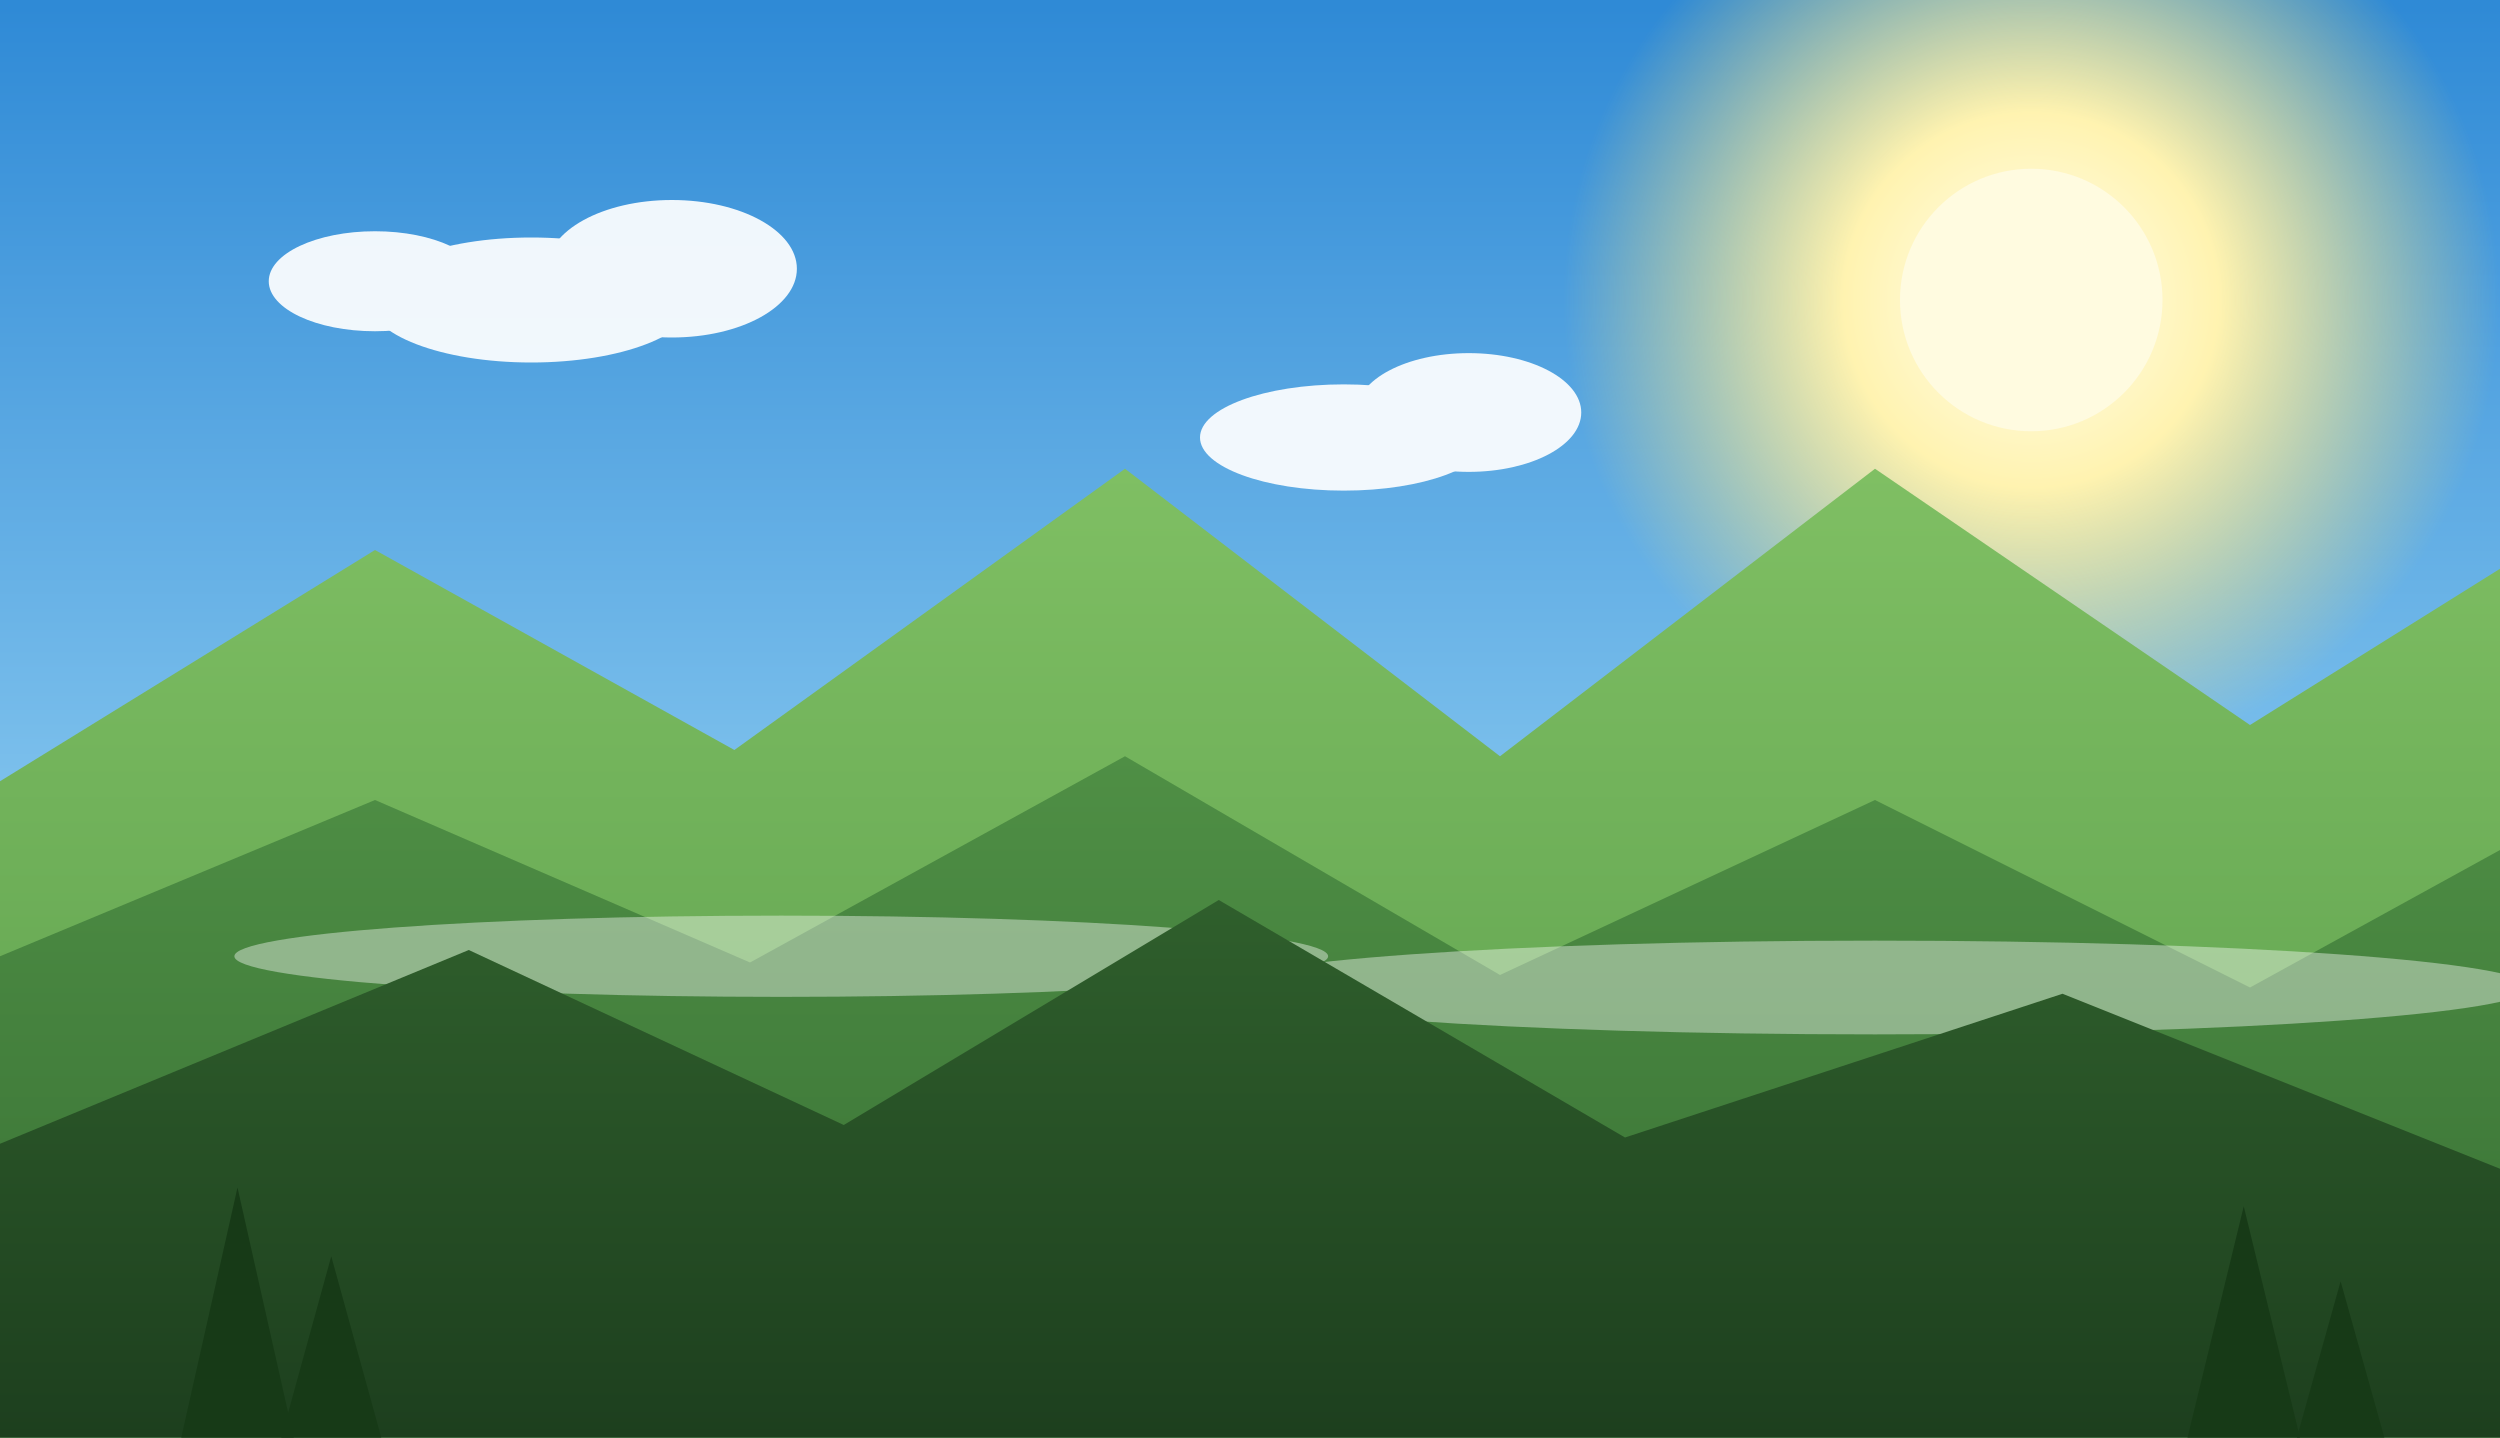
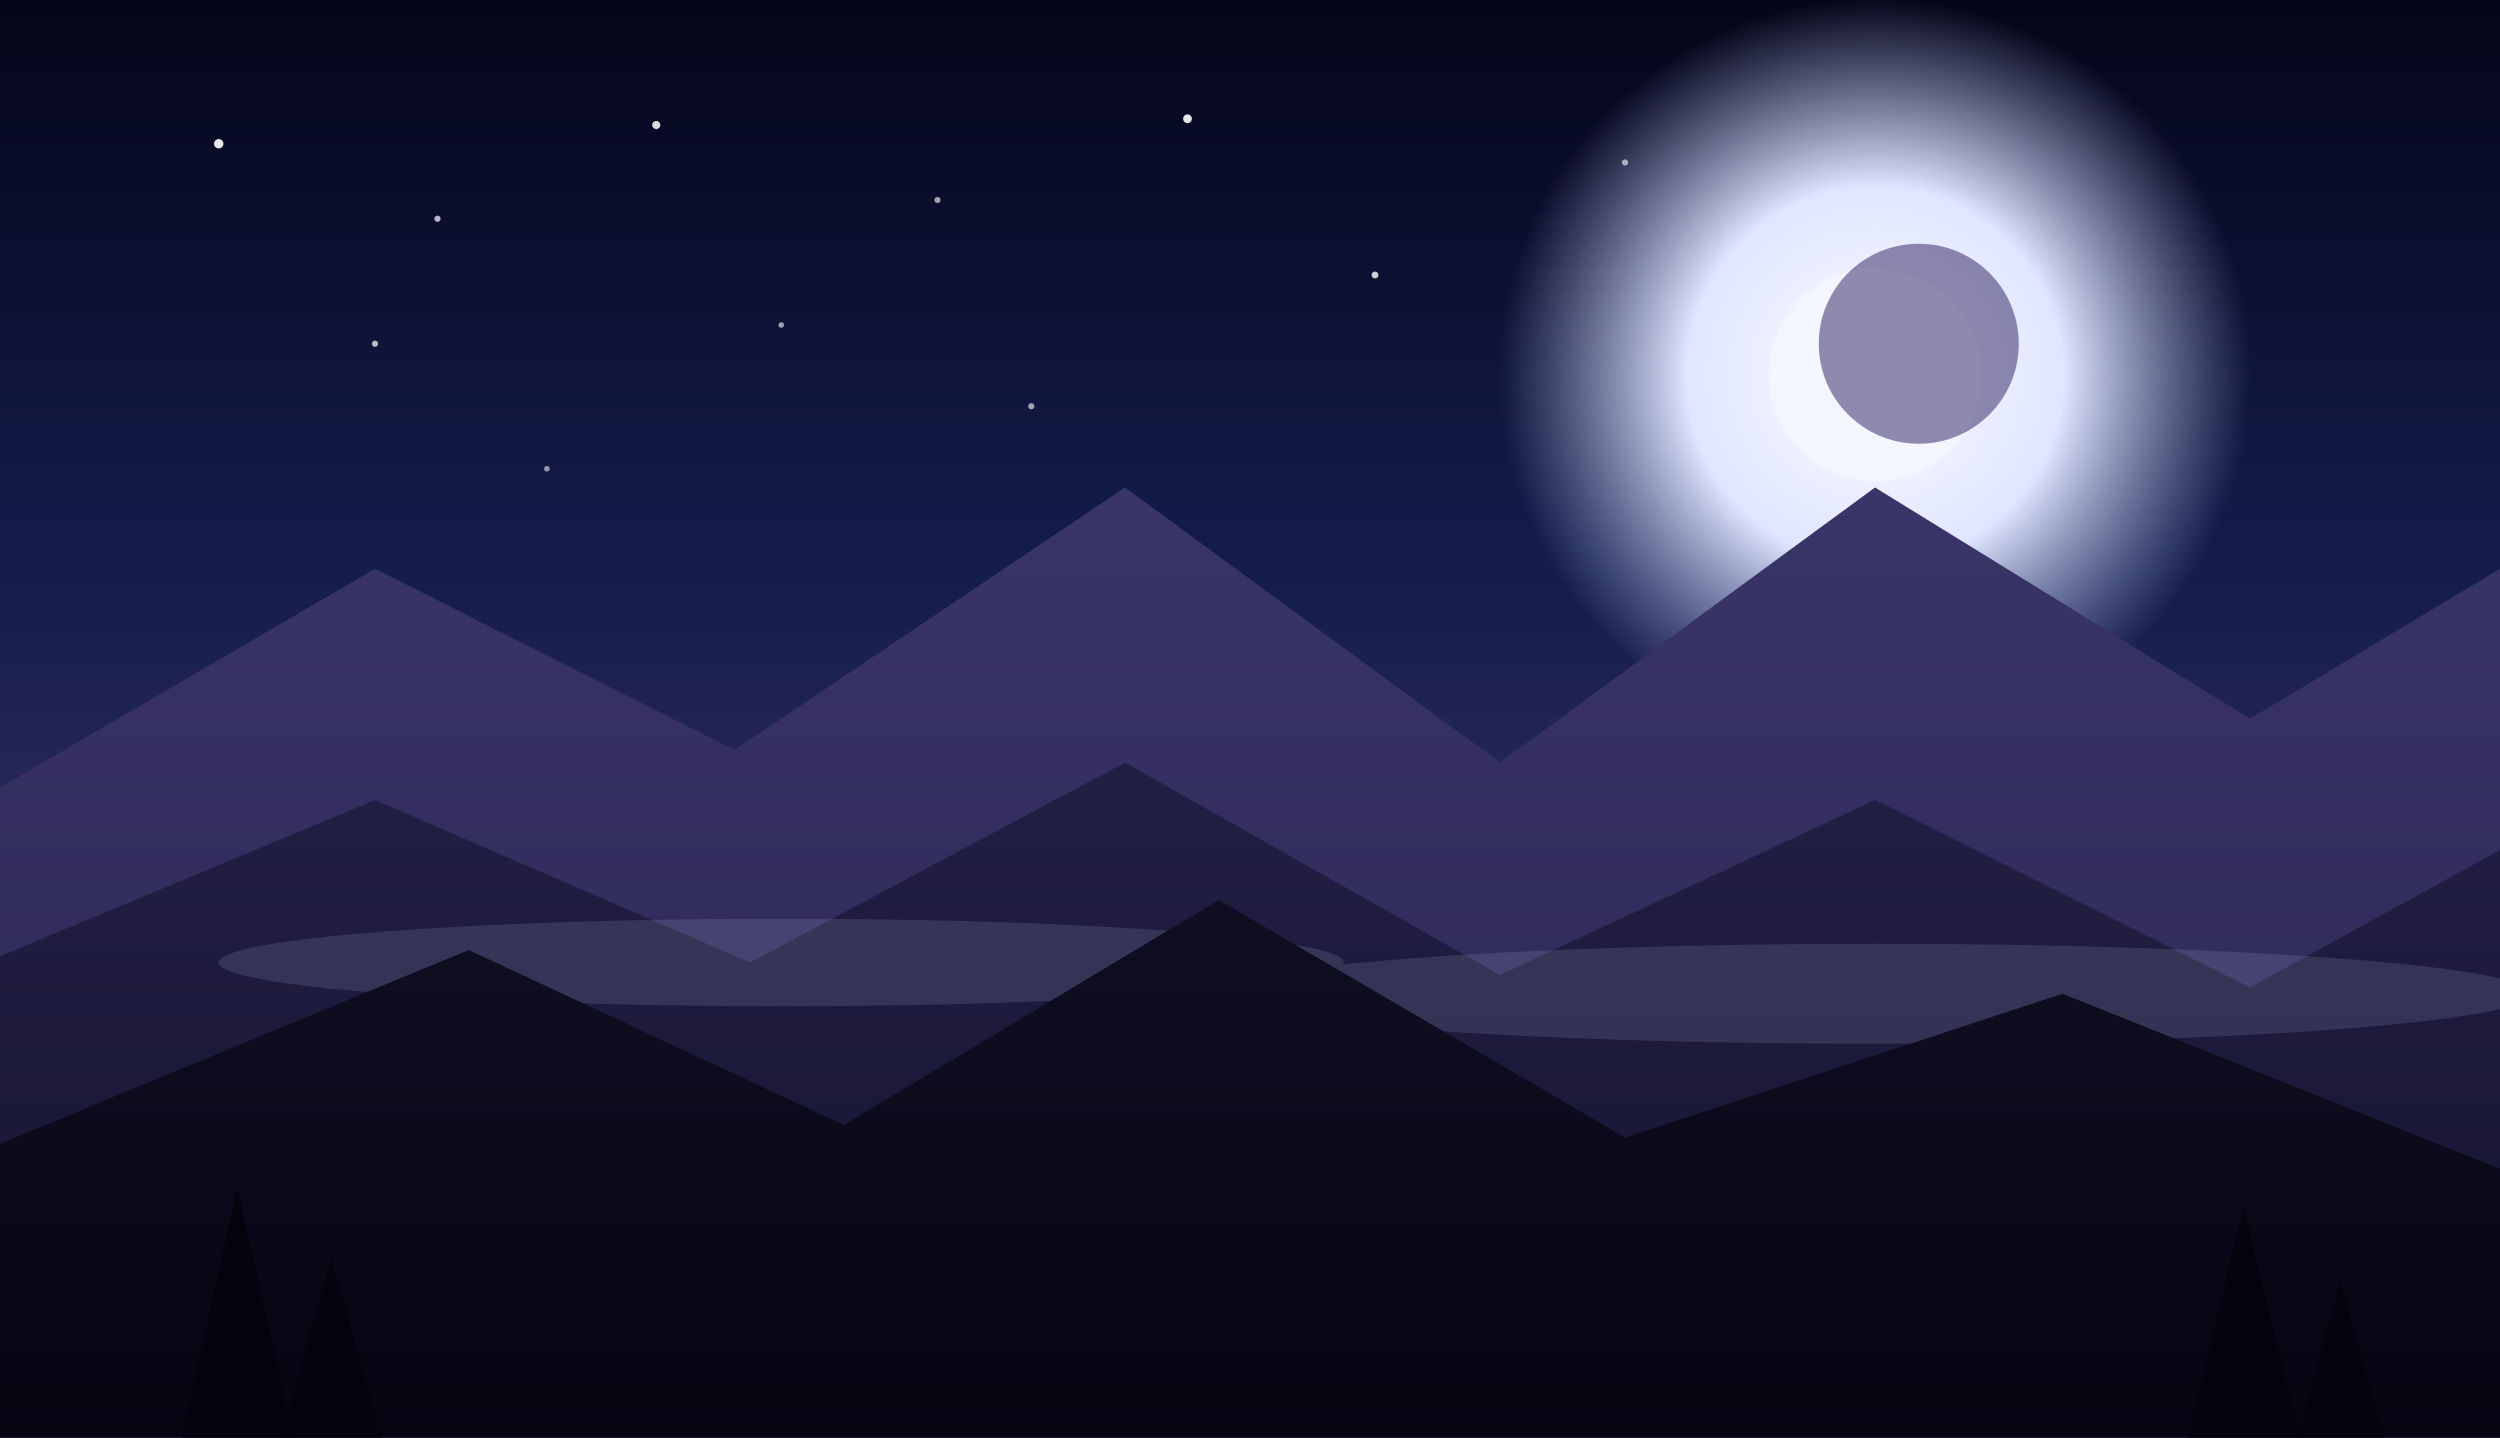
<svg xmlns="http://www.w3.org/2000/svg" viewBox="0 0 800 460" preserveAspectRatio="xMidYMid slice">
  <defs>
    <linearGradient id="sky" x1="0" y1="0" x2="0" y2="1">
-       <stop offset="0" stop-color="#2f8ad6" />
-       <stop offset="0.55" stop-color="#7cc0ec" />
-       <stop offset="1" stop-color="#d9eefb" />
+       <stop offset="0" stop-color="#05061a" />
+       <stop offset="0.4" stop-color="#141d4d" />
+       <stop offset="0.72" stop-color="#3a2f6a" />
+       <stop offset="1" stop-color="#6d4a7e" />
    </linearGradient>
-     <radialGradient id="sun" cx="0.5" cy="0.5" r="0.5">
-       <stop offset="0" stop-color="#fffef2" />
-       <stop offset="0.4" stop-color="#fff3b0" />
-       <stop offset="1" stop-color="#ffe36b" stop-opacity="0" />
+     <radialGradient id="moon" cx="0.5" cy="0.5" r="0.5">
+       <stop offset="0" stop-color="#fdfdff" />
+       <stop offset="0.5" stop-color="#dfe6ff" />
+       <stop offset="1" stop-color="#aab6e0" stop-opacity="0" />
    </radialGradient>
-     <linearGradient id="m1" x1="0" y1="0" x2="0" y2="1">
-       <stop offset="0" stop-color="#7fbf63" />
-       <stop offset="1" stop-color="#579a4a" />
+     <linearGradient id="r1" x1="0" y1="0" x2="0" y2="1">
+       <stop offset="0" stop-color="#3a3568" />
+       <stop offset="1" stop-color="#282450" />
    </linearGradient>
-     <linearGradient id="m2" x1="0" y1="0" x2="0" y2="1">
-       <stop offset="0" stop-color="#4f8f45" />
-       <stop offset="1" stop-color="#366e33" />
+     <linearGradient id="r2" x1="0" y1="0" x2="0" y2="1">
+       <stop offset="0" stop-color="#221f45" />
+       <stop offset="1" stop-color="#15132e" />
    </linearGradient>
-     <linearGradient id="m3" x1="0" y1="0" x2="0" y2="1">
-       <stop offset="0" stop-color="#2f5f2c" />
-       <stop offset="1" stop-color="#1d3f1e" />
+     <linearGradient id="r3" x1="0" y1="0" x2="0" y2="1">
+       <stop offset="0" stop-color="#100e22" />
+       <stop offset="1" stop-color="#070512" />
    </linearGradient>
  </defs>
  <rect width="800" height="460" fill="url(#sky)" />
-   <circle cx="650" cy="96" r="150" fill="url(#sun)" />
-   <circle cx="650" cy="96" r="42" fill="#fffbe0" />
-   <g fill="#ffffff" opacity="0.92">
-     <ellipse cx="170" cy="96" rx="52" ry="20" />
-     <ellipse cx="215" cy="86" rx="40" ry="22" />
-     <ellipse cx="120" cy="90" rx="34" ry="16" />
-     <ellipse cx="430" cy="140" rx="46" ry="17" />
-     <ellipse cx="470" cy="132" rx="36" ry="19" />
+   <g fill="#ffffff">
+     <circle cx="70" cy="46" r="1.5" opacity="0.9" />
+     <circle cx="140" cy="70" r="1" opacity="0.7" />
+     <circle cx="210" cy="40" r="1.3" opacity="0.85" />
+     <circle cx="300" cy="64" r="1" opacity="0.6" />
+     <circle cx="380" cy="38" r="1.4" opacity="0.9" />
+     <circle cx="120" cy="110" r="1" opacity="0.7" />
+     <circle cx="250" cy="104" r="0.9" opacity="0.6" />
+     <circle cx="440" cy="88" r="1.1" opacity="0.8" />
+     <circle cx="520" cy="52" r="1" opacity="0.65" />
+     <circle cx="175" cy="150" r="0.9" opacity="0.55" />
+     <circle cx="330" cy="130" r="1" opacity="0.6" />
  </g>
-   <path d="M0 250 L120 176 L235 240 L360 150 L480 242 L600 150 L720 232 L800 182 L800 460 L0 460 Z" fill="url(#m1)" />
-   <path d="M0 306 L120 256 L240 308 L360 242 L480 312 L600 256 L720 316 L800 272 L800 460 L0 460 Z" fill="url(#m2)" />
-   <g fill="#ffffff" opacity="0.4">
-     <ellipse cx="250" cy="306" rx="175" ry="13" />
-     <ellipse cx="600" cy="316" rx="210" ry="15" />
+   <circle cx="600" cy="120" r="120" fill="url(#moon)" />
+   <circle cx="600" cy="120" r="34" fill="#f4f6ff" />
+   <circle cx="614" cy="110" r="32" fill="#3a2f6a" opacity="0.55" />
+   <path d="M0 252 L120 182 L235 240 L360 156 L480 244 L600 156 L720 230 L800 182 L800 460 L0 460 Z" fill="url(#r1)" />
+   <path d="M0 306 L120 256 L240 308 L360 244 L480 312 L600 256 L720 316 L800 272 L800 460 L0 460 Z" fill="url(#r2)" />
+   <g fill="#c6d0f0" opacity="0.14">
+     <ellipse cx="250" cy="308" rx="180" ry="14" />
+     <ellipse cx="600" cy="318" rx="210" ry="16" />
  </g>
-   <path d="M0 366 L150 304 L270 360 L390 288 L520 364 L660 318 L800 374 L800 460 L0 460 Z" fill="url(#m3)" />
-   <g fill="#173a17">
+   <path d="M0 366 L150 304 L270 360 L390 288 L520 364 L660 318 L800 374 L800 460 L0 460 Z" fill="url(#r3)" />
+   <g fill="#05040e">
    <path d="M58 460 L76 380 L94 460 Z" />
    <path d="M90 460 L106 402 L122 460 Z" />
    <path d="M700 460 L718 386 L736 460 Z" />
    <path d="M735 460 L749 410 L763 460 Z" />
  </g>
</svg>
